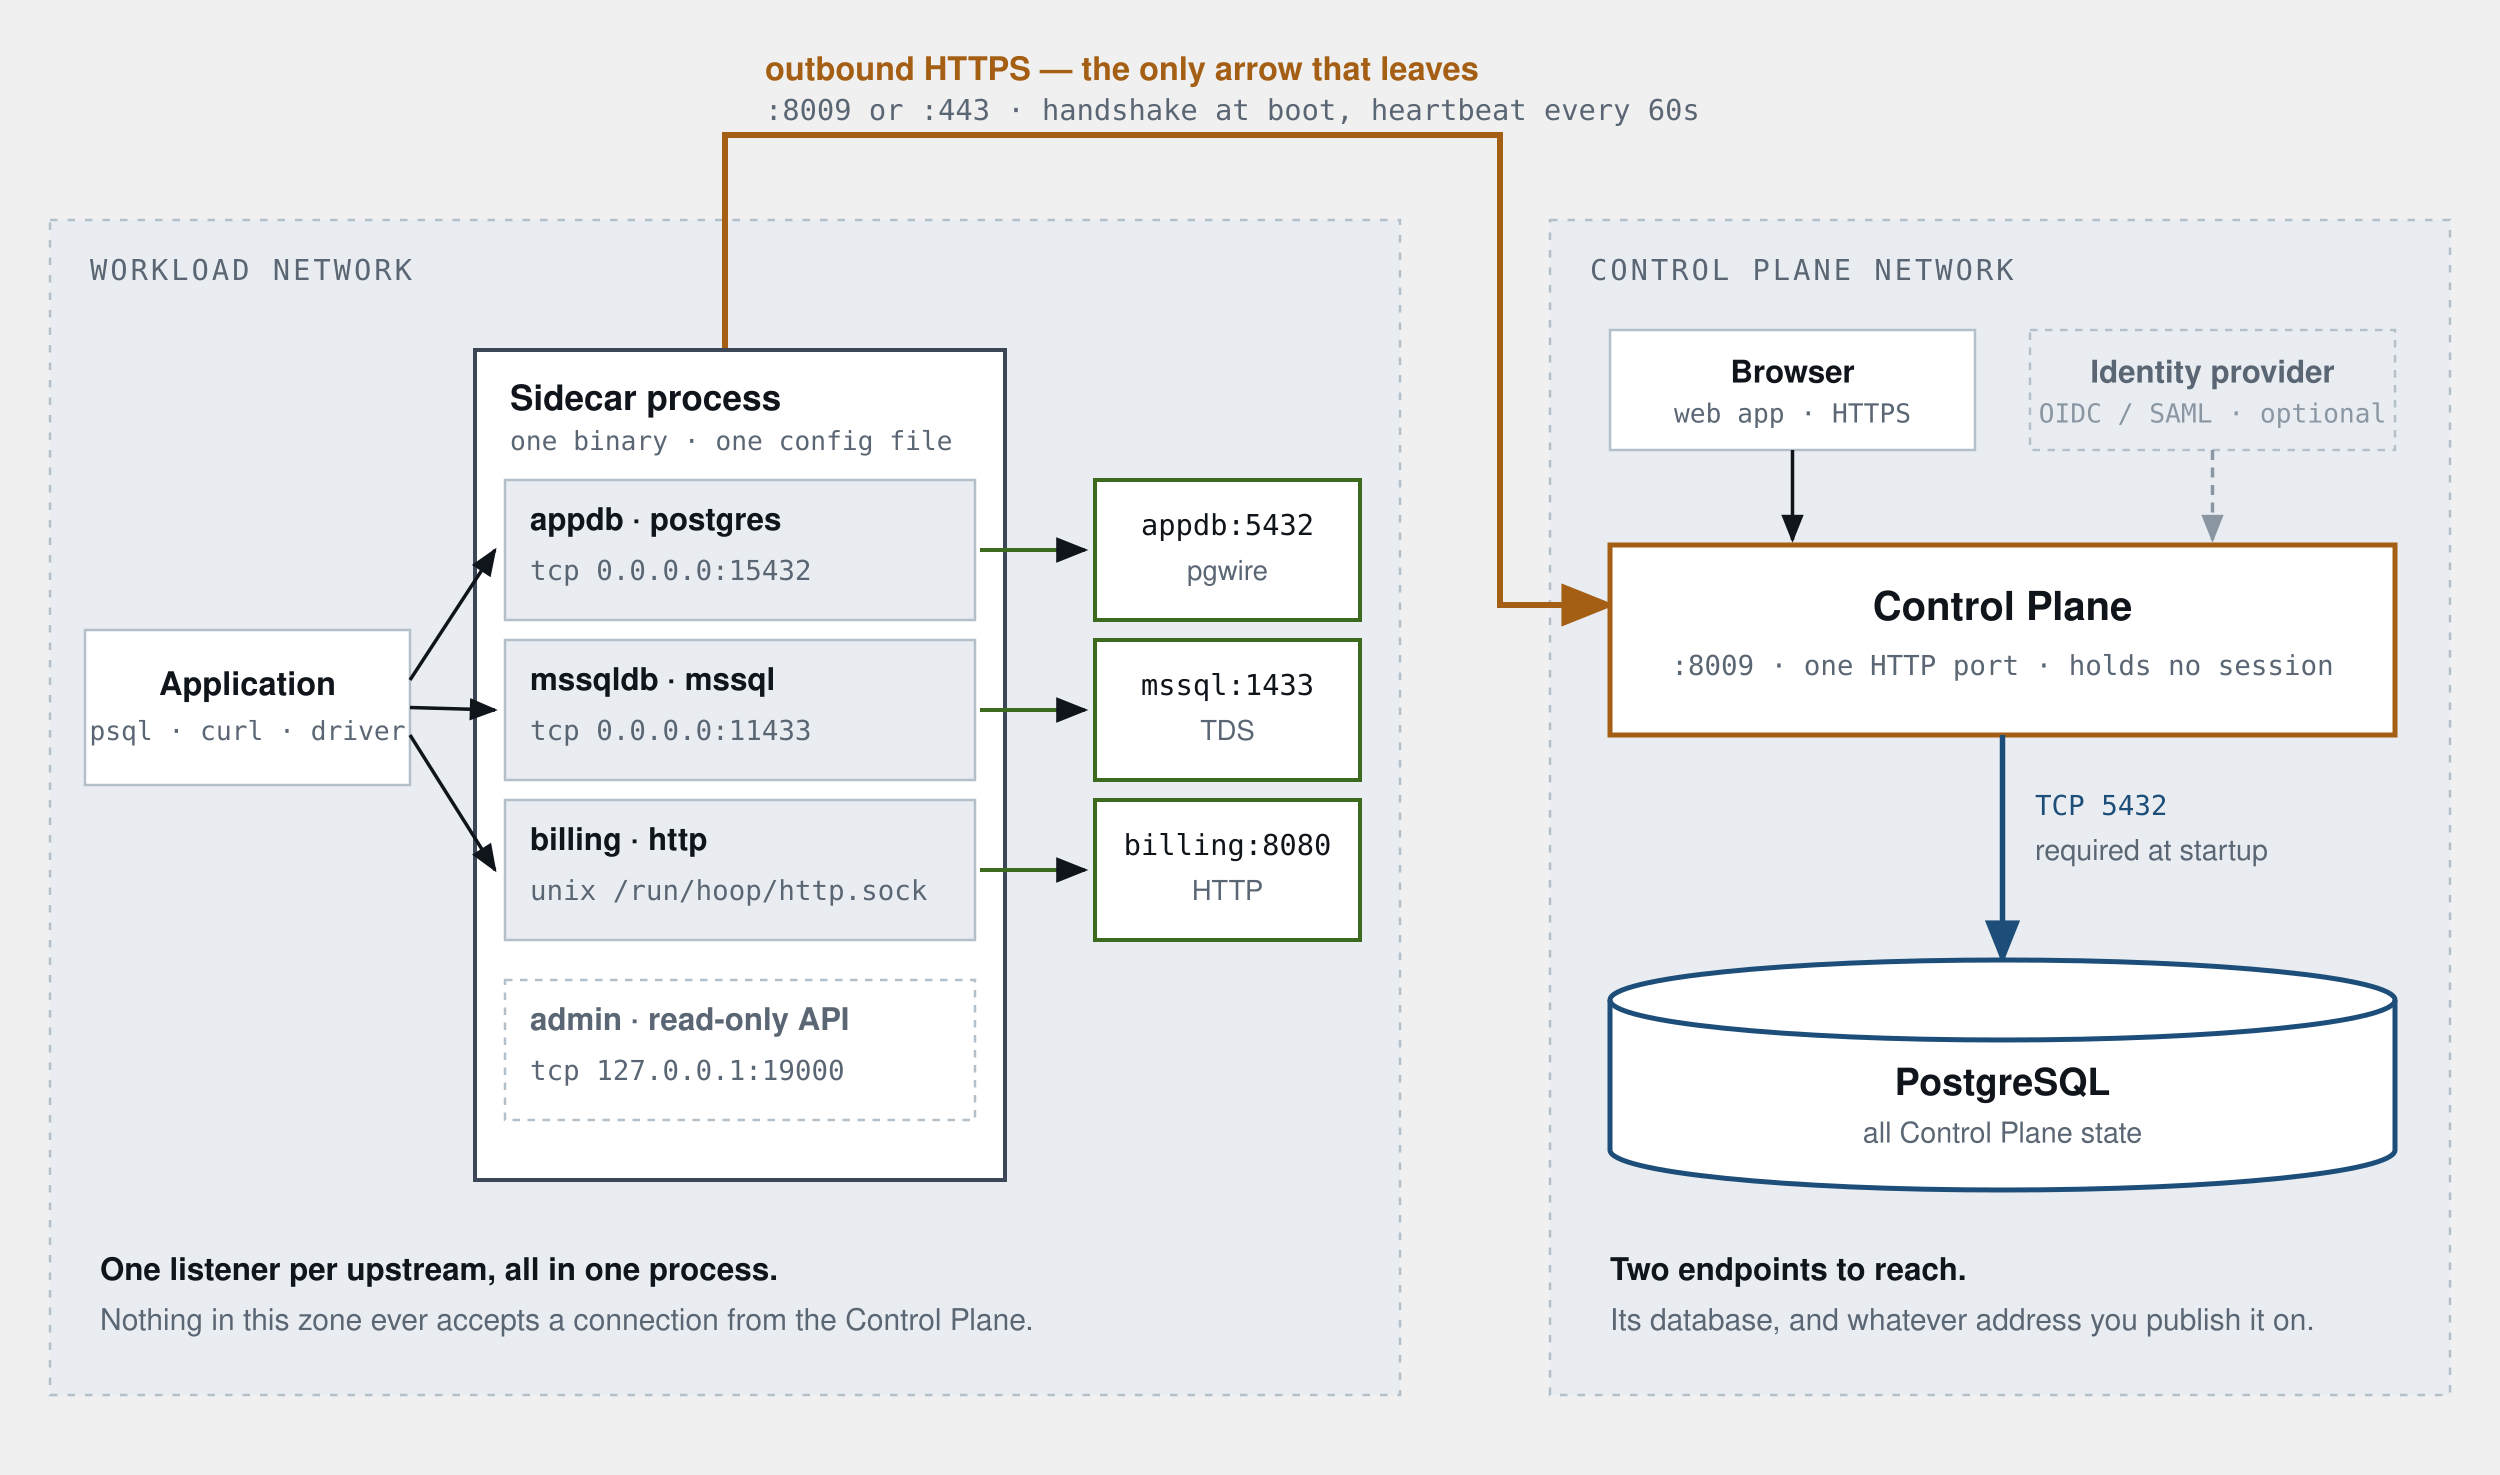
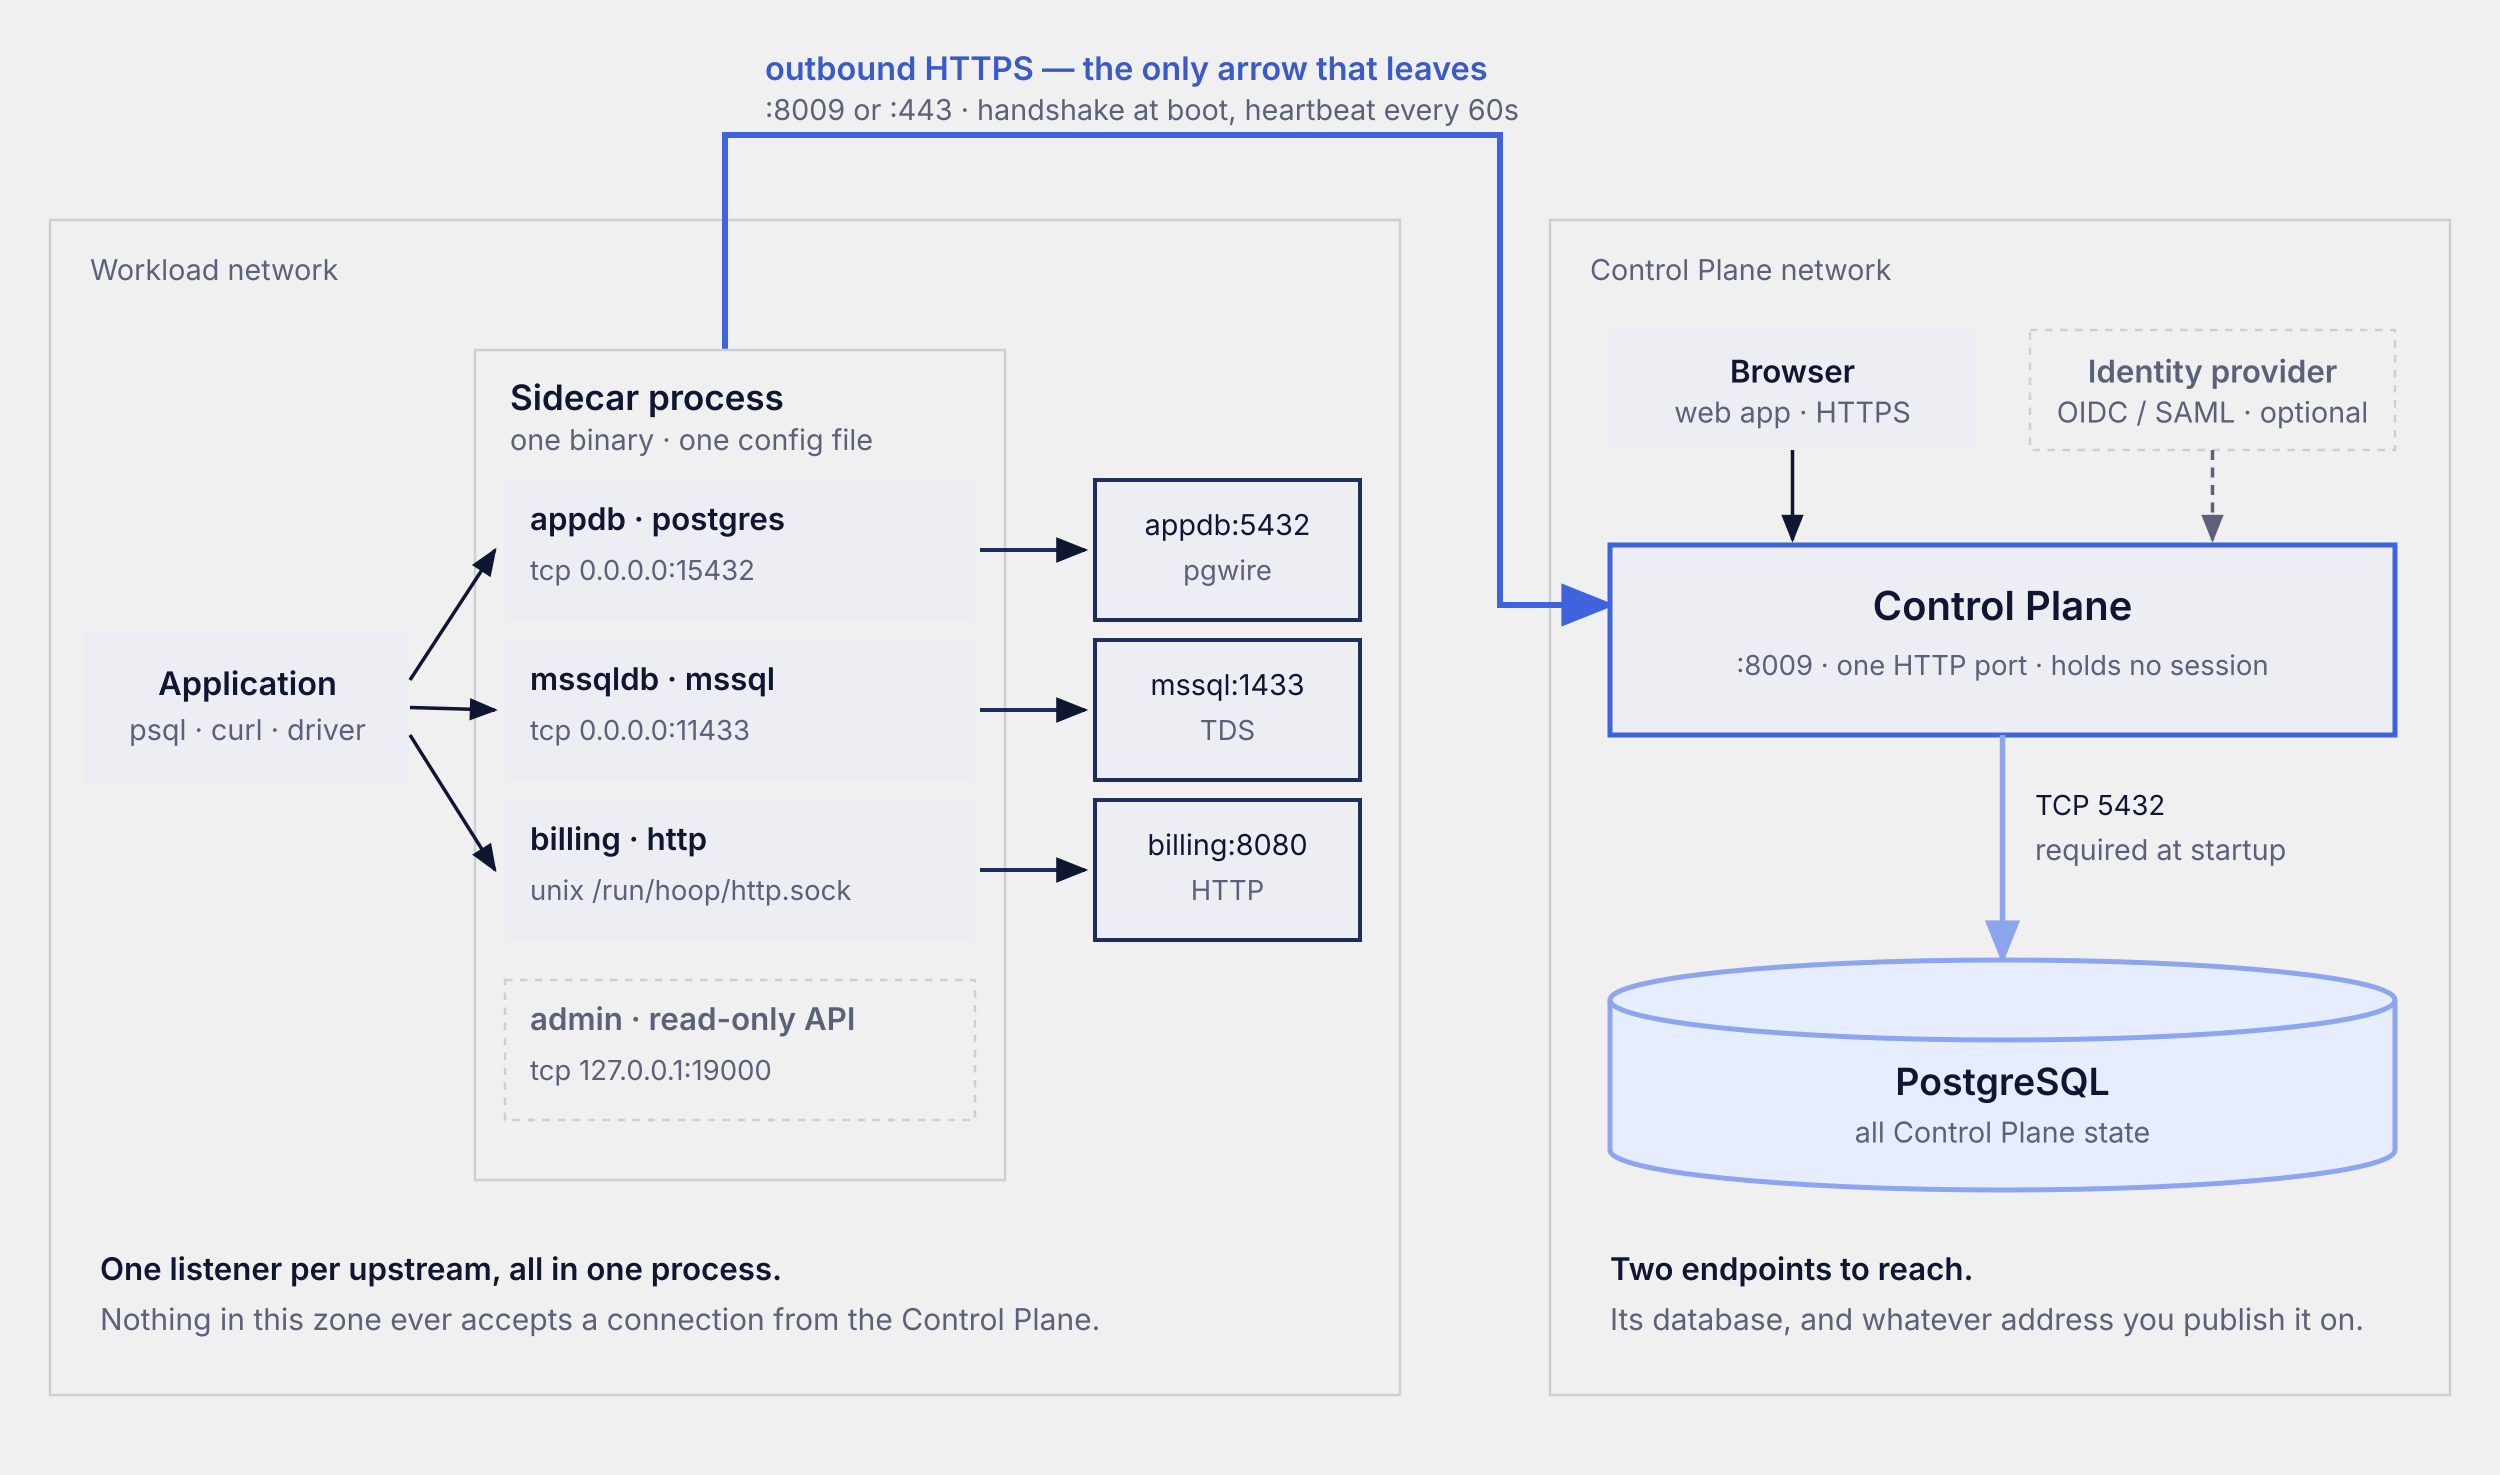
<svg xmlns="http://www.w3.org/2000/svg" viewBox="0 0 1000 590" role="img" aria-label="Network map: clients reach Sidecar listeners on local ports or a unix socket; each listener forwards to one upstream resource; the Sidecar makes one outbound HTTPS connection to the Control Plane, which connects to PostgreSQL on 5432.">
  <defs>
    <marker id="lm1-ink" viewBox="0 0 10 8" refX="9" refY="4" markerWidth="8" markerHeight="7" orient="auto">
-       <polygon points="0,0 10,4 0,8" fill="#10151b" />
+       <polygon points="0,0 10,4 0,8" fill="#0F1631" />
    </marker>
    <marker id="lm1-plane" viewBox="0 0 10 8" refX="9" refY="4" markerWidth="9" markerHeight="8" orient="auto">
-       <polygon points="0,0 10,4 0,8" fill="#a45f14" />
+       <polygon points="0,0 10,4 0,8" fill="#3E63DD" />
    </marker>
    <marker id="lm1-data" viewBox="0 0 10 8" refX="9" refY="4" markerWidth="8" markerHeight="7" orient="auto">
-       <polygon points="0,0 10,4 0,8" fill="#1d4e79" />
+       <polygon points="0,0 10,4 0,8" fill="#8DA4EF" />
    </marker>
    <marker id="lm1-muted" viewBox="0 0 10 8" refX="9" refY="4" markerWidth="8" markerHeight="7" orient="auto">
-       <polygon points="0,0 10,4 0,8" fill="#8b96a3" />
+       <polygon points="0,0 10,4 0,8" fill="#5A6178" />
    </marker>
  </defs>
-   <rect x="20" y="88" width="540" height="470" fill="#e9edf1" stroke="#b3bfc9" stroke-dasharray="3 4" />
-   <text x="36" y="112" font-family="IBM Plex Mono, Menlo, Consolas, monospace" font-size="11.5" fill="#5a6673" letter-spacing="1.2">WORKLOAD NETWORK</text>
-   <rect x="620" y="88" width="360" height="470" fill="#e9edf1" stroke="#b3bfc9" stroke-dasharray="3 4" />
-   <text x="636" y="112" font-family="IBM Plex Mono, Menlo, Consolas, monospace" font-size="11.5" fill="#5a6673" letter-spacing="1.2">CONTROL PLANE NETWORK</text>
-   <polyline points="290,140 290,54 600,54 600,242 644,242" fill="none" stroke="#a45f14" stroke-width="2.4" marker-end="url(#lm1-plane)" />
-   <text x="306" y="32" font-family="IBM Plex Sans, Helvetica Neue, Helvetica, Arial, sans-serif" font-size="13" font-weight="600" fill="#a45f14">outbound HTTPS — the only arrow that leaves</text>
-   <text x="306" y="48" font-family="IBM Plex Mono, Menlo, Consolas, monospace" font-size="11.5" fill="#5a6673">:8009 or :443 · handshake at boot, heartbeat every 60s</text>
-   <rect x="34" y="252" width="130" height="62" fill="#ffffff" stroke="#b3bfc9" />
-   <text x="99" y="278" text-anchor="middle" font-family="IBM Plex Sans, Helvetica Neue, Helvetica, Arial, sans-serif" font-size="13" font-weight="600" fill="#10151b">Application</text>
-   <text x="99" y="296" text-anchor="middle" font-family="IBM Plex Mono, Menlo, Consolas, monospace" font-size="10.5" fill="#5a6673">psql · curl · driver</text>
-   <rect x="190" y="140" width="212" height="332" fill="#ffffff" stroke="#3b4756" stroke-width="1.6" />
-   <text x="204" y="164" font-family="Archivo, Helvetica Neue, Helvetica, Arial, sans-serif" font-size="14" font-weight="600" fill="#10151b">Sidecar process</text>
-   <text x="204" y="180" font-family="IBM Plex Mono, Menlo, Consolas, monospace" font-size="10.5" fill="#5a6673">one binary · one config file</text>
-   <rect x="202" y="192" width="188" height="56" fill="#e9edf1" stroke="#b3bfc9" />
-   <text x="212" y="212" font-family="IBM Plex Sans, Helvetica Neue, Helvetica, Arial, sans-serif" font-size="12.5" font-weight="600" fill="#10151b">appdb · postgres</text>
-   <text x="212" y="232" font-family="IBM Plex Mono, Menlo, Consolas, monospace" font-size="11" fill="#5a6673">tcp 0.0.0.0:15432</text>
-   <rect x="202" y="256" width="188" height="56" fill="#e9edf1" stroke="#b3bfc9" />
-   <text x="212" y="276" font-family="IBM Plex Sans, Helvetica Neue, Helvetica, Arial, sans-serif" font-size="12.5" font-weight="600" fill="#10151b">mssqldb · mssql</text>
-   <text x="212" y="296" font-family="IBM Plex Mono, Menlo, Consolas, monospace" font-size="11" fill="#5a6673">tcp 0.0.0.0:11433</text>
-   <rect x="202" y="320" width="188" height="56" fill="#e9edf1" stroke="#b3bfc9" />
-   <text x="212" y="340" font-family="IBM Plex Sans, Helvetica Neue, Helvetica, Arial, sans-serif" font-size="12.5" font-weight="600" fill="#10151b">billing · http</text>
-   <text x="212" y="360" font-family="IBM Plex Mono, Menlo, Consolas, monospace" font-size="11" fill="#5a6673">unix /run/hoop/http.sock</text>
-   <rect x="202" y="392" width="188" height="56" fill="none" stroke="#b3bfc9" stroke-dasharray="3 3" />
-   <text x="212" y="412" font-family="IBM Plex Sans, Helvetica Neue, Helvetica, Arial, sans-serif" font-size="12.5" font-weight="600" fill="#5a6673">admin · read-only API</text>
-   <text x="212" y="432" font-family="IBM Plex Mono, Menlo, Consolas, monospace" font-size="11" fill="#5a6673">tcp 127.0.0.1:19000</text>
-   <line x1="164" y1="272" x2="198" y2="220" stroke="#10151b" stroke-width="1.4" marker-end="url(#lm1-ink)" />
-   <line x1="164" y1="283" x2="198" y2="284" stroke="#10151b" stroke-width="1.4" marker-end="url(#lm1-ink)" />
-   <line x1="164" y1="294" x2="198" y2="348" stroke="#10151b" stroke-width="1.4" marker-end="url(#lm1-ink)" />
-   <rect x="438" y="192" width="106" height="56" fill="#ffffff" stroke="#3c6a1e" stroke-width="1.6" />
-   <text x="491" y="214" text-anchor="middle" font-family="IBM Plex Mono, Menlo, Consolas, monospace" font-size="11.5" fill="#10151b">appdb:5432</text>
-   <text x="491" y="232" text-anchor="middle" font-family="IBM Plex Sans, Helvetica Neue, Helvetica, Arial, sans-serif" font-size="11" fill="#5a6673">pgwire</text>
-   <rect x="438" y="256" width="106" height="56" fill="#ffffff" stroke="#3c6a1e" stroke-width="1.6" />
-   <text x="491" y="278" text-anchor="middle" font-family="IBM Plex Mono, Menlo, Consolas, monospace" font-size="11.5" fill="#10151b">mssql:1433</text>
-   <text x="491" y="296" text-anchor="middle" font-family="IBM Plex Sans, Helvetica Neue, Helvetica, Arial, sans-serif" font-size="11" fill="#5a6673">TDS</text>
-   <rect x="438" y="320" width="106" height="56" fill="#ffffff" stroke="#3c6a1e" stroke-width="1.6" />
-   <text x="491" y="342" text-anchor="middle" font-family="IBM Plex Mono, Menlo, Consolas, monospace" font-size="11.5" fill="#10151b">billing:8080</text>
-   <text x="491" y="360" text-anchor="middle" font-family="IBM Plex Sans, Helvetica Neue, Helvetica, Arial, sans-serif" font-size="11" fill="#5a6673">HTTP</text>
-   <line x1="392" y1="220" x2="434" y2="220" stroke="#3c6a1e" stroke-width="1.6" marker-end="url(#lm1-ink)" />
-   <line x1="392" y1="284" x2="434" y2="284" stroke="#3c6a1e" stroke-width="1.6" marker-end="url(#lm1-ink)" />
-   <line x1="392" y1="348" x2="434" y2="348" stroke="#3c6a1e" stroke-width="1.6" marker-end="url(#lm1-ink)" />
-   <text x="40" y="512" font-family="IBM Plex Sans, Helvetica Neue, Helvetica, Arial, sans-serif" font-size="12.5" font-weight="600" fill="#10151b">One listener per upstream, all in one process.</text>
-   <text x="40" y="532" font-family="IBM Plex Sans, Helvetica Neue, Helvetica, Arial, sans-serif" font-size="12" fill="#5a6673">Nothing in this zone ever accepts a connection from the Control Plane.</text>
-   <rect x="644" y="132" width="146" height="48" fill="#ffffff" stroke="#b3bfc9" />
-   <text x="717" y="153" text-anchor="middle" font-family="IBM Plex Sans, Helvetica Neue, Helvetica, Arial, sans-serif" font-size="12.5" font-weight="600" fill="#10151b">Browser</text>
-   <text x="717" y="169" text-anchor="middle" font-family="IBM Plex Mono, Menlo, Consolas, monospace" font-size="10.5" fill="#5a6673">web app · HTTPS</text>
-   <rect x="812" y="132" width="146" height="48" fill="none" stroke="#b3bfc9" stroke-dasharray="3 3" />
-   <text x="885" y="153" text-anchor="middle" font-family="IBM Plex Sans, Helvetica Neue, Helvetica, Arial, sans-serif" font-size="12.5" font-weight="600" fill="#5a6673">Identity provider</text>
-   <text x="885" y="169" text-anchor="middle" font-family="IBM Plex Mono, Menlo, Consolas, monospace" font-size="10.5" fill="#8b96a3">OIDC / SAML · optional</text>
-   <line x1="717" y1="180" x2="717" y2="216" stroke="#10151b" stroke-width="1.4" marker-end="url(#lm1-ink)" />
-   <line x1="885" y1="180" x2="885" y2="216" stroke="#8b96a3" stroke-width="1.4" stroke-dasharray="4 3" marker-end="url(#lm1-muted)" />
-   <rect x="644" y="218" width="314" height="76" fill="#ffffff" stroke="#a45f14" stroke-width="2" />
-   <text x="801" y="248" text-anchor="middle" font-family="Archivo, Helvetica Neue, Helvetica, Arial, sans-serif" font-size="16" font-weight="600" fill="#10151b">Control Plane</text>
-   <text x="801" y="270" text-anchor="middle" font-family="IBM Plex Mono, Menlo, Consolas, monospace" font-size="11" fill="#5a6673">:8009 · one HTTP port · holds no session</text>
-   <line x1="801" y1="294" x2="801" y2="384" stroke="#1d4e79" stroke-width="2.2" marker-end="url(#lm1-data)" />
-   <text x="814" y="326" font-family="IBM Plex Mono, Menlo, Consolas, monospace" font-size="11" fill="#1d4e79">TCP 5432</text>
-   <text x="814" y="344" font-family="IBM Plex Sans, Helvetica Neue, Helvetica, Arial, sans-serif" font-size="11.5" fill="#5a6673">required at startup</text>
-   <path d="M644 400 a157 16 0 0 1 314 0 v60 a157 16 0 0 1 -314 0 z" fill="#ffffff" stroke="#1d4e79" stroke-width="2" />
-   <path d="M644 400 a157 16 0 0 0 314 0" fill="none" stroke="#1d4e79" stroke-width="2" />
-   <text x="801" y="438" text-anchor="middle" font-family="Archivo, Helvetica Neue, Helvetica, Arial, sans-serif" font-size="15" font-weight="600" fill="#10151b">PostgreSQL</text>
-   <text x="801" y="457" text-anchor="middle" font-family="IBM Plex Sans, Helvetica Neue, Helvetica, Arial, sans-serif" font-size="11.5" fill="#5a6673">all Control Plane state</text>
-   <text x="644" y="512" font-family="IBM Plex Sans, Helvetica Neue, Helvetica, Arial, sans-serif" font-size="12.5" font-weight="600" fill="#10151b">Two endpoints to reach.</text>
-   <text x="644" y="532" font-family="IBM Plex Sans, Helvetica Neue, Helvetica, Arial, sans-serif" font-size="12" fill="#5a6673">Its database, and whatever address you publish it on.</text>
+   <rect x="20" y="88" width="540" height="470" fill="none" stroke="#CDCFD7" />
+   <text x="36" y="112" font-family="Inter, Helvetica, Arial, sans-serif" font-size="11.5" fill="#5A6178">Workload network</text>
+   <rect x="620" y="88" width="360" height="470" fill="none" stroke="#CDCFD7" />
+   <text x="636" y="112" font-family="Inter, Helvetica, Arial, sans-serif" font-size="11.5" fill="#5A6178">Control Plane network</text>
+   <polyline points="290,140 290,54 600,54 600,242 644,242" fill="none" stroke="#3E63DD" stroke-width="2.4" marker-end="url(#lm1-plane)" />
+   <text x="306" y="32" font-family="Inter, Helvetica, Arial, sans-serif" font-size="13" font-weight="600" fill="#3A5BC7">outbound HTTPS — the only arrow that leaves</text>
+   <text x="306" y="48" font-family="Inter, Helvetica, Arial, sans-serif" font-size="11.5" fill="#5A6178">:8009 or :443 · handshake at boot, heartbeat every 60s</text>
+   <rect x="34" y="252" width="130" height="62" fill="#ECEEF4" stroke="none" />
+   <text x="99" y="278" text-anchor="middle" font-family="Inter, Helvetica, Arial, sans-serif" font-size="13" font-weight="600" fill="#0F1631">Application</text>
+   <text x="99" y="296" text-anchor="middle" font-family="Inter, Helvetica, Arial, sans-serif" font-size="11.5" fill="#5A6178">psql · curl · driver</text>
+   <rect x="190" y="140" width="212" height="332" fill="none" stroke="#CDCFD7" />
+   <text x="204" y="164" font-family="Inter, Helvetica, Arial, sans-serif" font-size="14" font-weight="600" fill="#0F1631">Sidecar process</text>
+   <text x="204" y="180" font-family="Inter, Helvetica, Arial, sans-serif" font-size="11.5" fill="#5A6178">one binary · one config file</text>
+   <rect x="202" y="192" width="188" height="56" fill="#ECEEF4" stroke="none" />
+   <text x="212" y="212" font-family="Inter, Helvetica, Arial, sans-serif" font-size="12.5" font-weight="600" fill="#0F1631">appdb · postgres</text>
+   <text x="212" y="232" font-family="Inter, Helvetica, Arial, sans-serif" font-size="11" fill="#5A6178">tcp 0.0.0.0:15432</text>
+   <rect x="202" y="256" width="188" height="56" fill="#ECEEF4" stroke="none" />
+   <text x="212" y="276" font-family="Inter, Helvetica, Arial, sans-serif" font-size="12.5" font-weight="600" fill="#0F1631">mssqldb · mssql</text>
+   <text x="212" y="296" font-family="Inter, Helvetica, Arial, sans-serif" font-size="11" fill="#5A6178">tcp 0.0.0.0:11433</text>
+   <rect x="202" y="320" width="188" height="56" fill="#ECEEF4" stroke="none" />
+   <text x="212" y="340" font-family="Inter, Helvetica, Arial, sans-serif" font-size="12.5" font-weight="600" fill="#0F1631">billing · http</text>
+   <text x="212" y="360" font-family="Inter, Helvetica, Arial, sans-serif" font-size="11" fill="#5A6178">unix /run/hoop/http.sock</text>
+   <rect x="202" y="392" width="188" height="56" fill="none" stroke="#CDCFD7" stroke-dasharray="3 3" />
+   <text x="212" y="412" font-family="Inter, Helvetica, Arial, sans-serif" font-size="12.5" font-weight="600" fill="#5A6178">admin · read-only API</text>
+   <text x="212" y="432" font-family="Inter, Helvetica, Arial, sans-serif" font-size="11" fill="#5A6178">tcp 127.0.0.1:19000</text>
+   <line x1="164" y1="272" x2="198" y2="220" stroke="#0F1631" stroke-width="1.4" marker-end="url(#lm1-ink)" />
+   <line x1="164" y1="283" x2="198" y2="284" stroke="#0F1631" stroke-width="1.4" marker-end="url(#lm1-ink)" />
+   <line x1="164" y1="294" x2="198" y2="348" stroke="#0F1631" stroke-width="1.4" marker-end="url(#lm1-ink)" />
+   <rect x="438" y="192" width="106" height="56" fill="#ECEEF4" stroke="#1F2D5C" stroke-width="1.6" />
+   <text x="491" y="214" text-anchor="middle" font-family="Inter, Helvetica, Arial, sans-serif" font-size="11.5" fill="#0F1631">appdb:5432</text>
+   <text x="491" y="232" text-anchor="middle" font-family="Inter, Helvetica, Arial, sans-serif" font-size="11" fill="#5A6178">pgwire</text>
+   <rect x="438" y="256" width="106" height="56" fill="#ECEEF4" stroke="#1F2D5C" stroke-width="1.6" />
+   <text x="491" y="278" text-anchor="middle" font-family="Inter, Helvetica, Arial, sans-serif" font-size="11.5" fill="#0F1631">mssql:1433</text>
+   <text x="491" y="296" text-anchor="middle" font-family="Inter, Helvetica, Arial, sans-serif" font-size="11" fill="#5A6178">TDS</text>
+   <rect x="438" y="320" width="106" height="56" fill="#ECEEF4" stroke="#1F2D5C" stroke-width="1.6" />
+   <text x="491" y="342" text-anchor="middle" font-family="Inter, Helvetica, Arial, sans-serif" font-size="11.5" fill="#0F1631">billing:8080</text>
+   <text x="491" y="360" text-anchor="middle" font-family="Inter, Helvetica, Arial, sans-serif" font-size="11" fill="#5A6178">HTTP</text>
+   <line x1="392" y1="220" x2="434" y2="220" stroke="#1F2D5C" stroke-width="1.6" marker-end="url(#lm1-ink)" />
+   <line x1="392" y1="284" x2="434" y2="284" stroke="#1F2D5C" stroke-width="1.6" marker-end="url(#lm1-ink)" />
+   <line x1="392" y1="348" x2="434" y2="348" stroke="#1F2D5C" stroke-width="1.6" marker-end="url(#lm1-ink)" />
+   <text x="40" y="512" font-family="Inter, Helvetica, Arial, sans-serif" font-size="12.5" font-weight="600" fill="#0F1631">One listener per upstream, all in one process.</text>
+   <text x="40" y="532" font-family="Inter, Helvetica, Arial, sans-serif" font-size="12" fill="#5A6178">Nothing in this zone ever accepts a connection from the Control Plane.</text>
+   <rect x="644" y="132" width="146" height="48" fill="#ECEEF4" stroke="none" />
+   <text x="717" y="153" text-anchor="middle" font-family="Inter, Helvetica, Arial, sans-serif" font-size="12.5" font-weight="600" fill="#0F1631">Browser</text>
+   <text x="717" y="169" text-anchor="middle" font-family="Inter, Helvetica, Arial, sans-serif" font-size="11.5" fill="#5A6178">web app · HTTPS</text>
+   <rect x="812" y="132" width="146" height="48" fill="none" stroke="#CDCFD7" stroke-dasharray="3 3" />
+   <text x="885" y="153" text-anchor="middle" font-family="Inter, Helvetica, Arial, sans-serif" font-size="12.5" font-weight="600" fill="#5A6178">Identity provider</text>
+   <text x="885" y="169" text-anchor="middle" font-family="Inter, Helvetica, Arial, sans-serif" font-size="11.5" fill="#5A6178">OIDC / SAML · optional</text>
+   <line x1="717" y1="180" x2="717" y2="216" stroke="#0F1631" stroke-width="1.4" marker-end="url(#lm1-ink)" />
+   <line x1="885" y1="180" x2="885" y2="216" stroke="#5A6178" stroke-width="1.4" stroke-dasharray="4 3" marker-end="url(#lm1-muted)" />
+   <rect x="644" y="218" width="314" height="76" fill="#ECEEF4" stroke="#3E63DD" stroke-width="2" />
+   <text x="801" y="248" text-anchor="middle" font-family="Inter, Helvetica, Arial, sans-serif" font-size="16" font-weight="600" fill="#0F1631">Control Plane</text>
+   <text x="801" y="270" text-anchor="middle" font-family="Inter, Helvetica, Arial, sans-serif" font-size="11" fill="#5A6178">:8009 · one HTTP port · holds no session</text>
+   <line x1="801" y1="294" x2="801" y2="384" stroke="#8DA4EF" stroke-width="2.2" marker-end="url(#lm1-data)" />
+   <text x="814" y="326" font-family="Inter, Helvetica, Arial, sans-serif" font-size="11" fill="#0F1631">TCP 5432</text>
+   <text x="814" y="344" font-family="Inter, Helvetica, Arial, sans-serif" font-size="11.5" fill="#5A6178">required at startup</text>
+   <path d="M644 400 a157 16 0 0 1 314 0 v60 a157 16 0 0 1 -314 0 z" fill="#E6EDFE" stroke="#8DA4EF" stroke-width="2" />
+   <path d="M644 400 a157 16 0 0 0 314 0" fill="none" stroke="#8DA4EF" stroke-width="2" />
+   <text x="801" y="438" text-anchor="middle" font-family="Inter, Helvetica, Arial, sans-serif" font-size="15" font-weight="600" fill="#0F1631">PostgreSQL</text>
+   <text x="801" y="457" text-anchor="middle" font-family="Inter, Helvetica, Arial, sans-serif" font-size="11.5" fill="#5A6178">all Control Plane state</text>
+   <text x="644" y="512" font-family="Inter, Helvetica, Arial, sans-serif" font-size="12.5" font-weight="600" fill="#0F1631">Two endpoints to reach.</text>
+   <text x="644" y="532" font-family="Inter, Helvetica, Arial, sans-serif" font-size="12" fill="#5A6178">Its database, and whatever address you publish it on.</text>
</svg>
